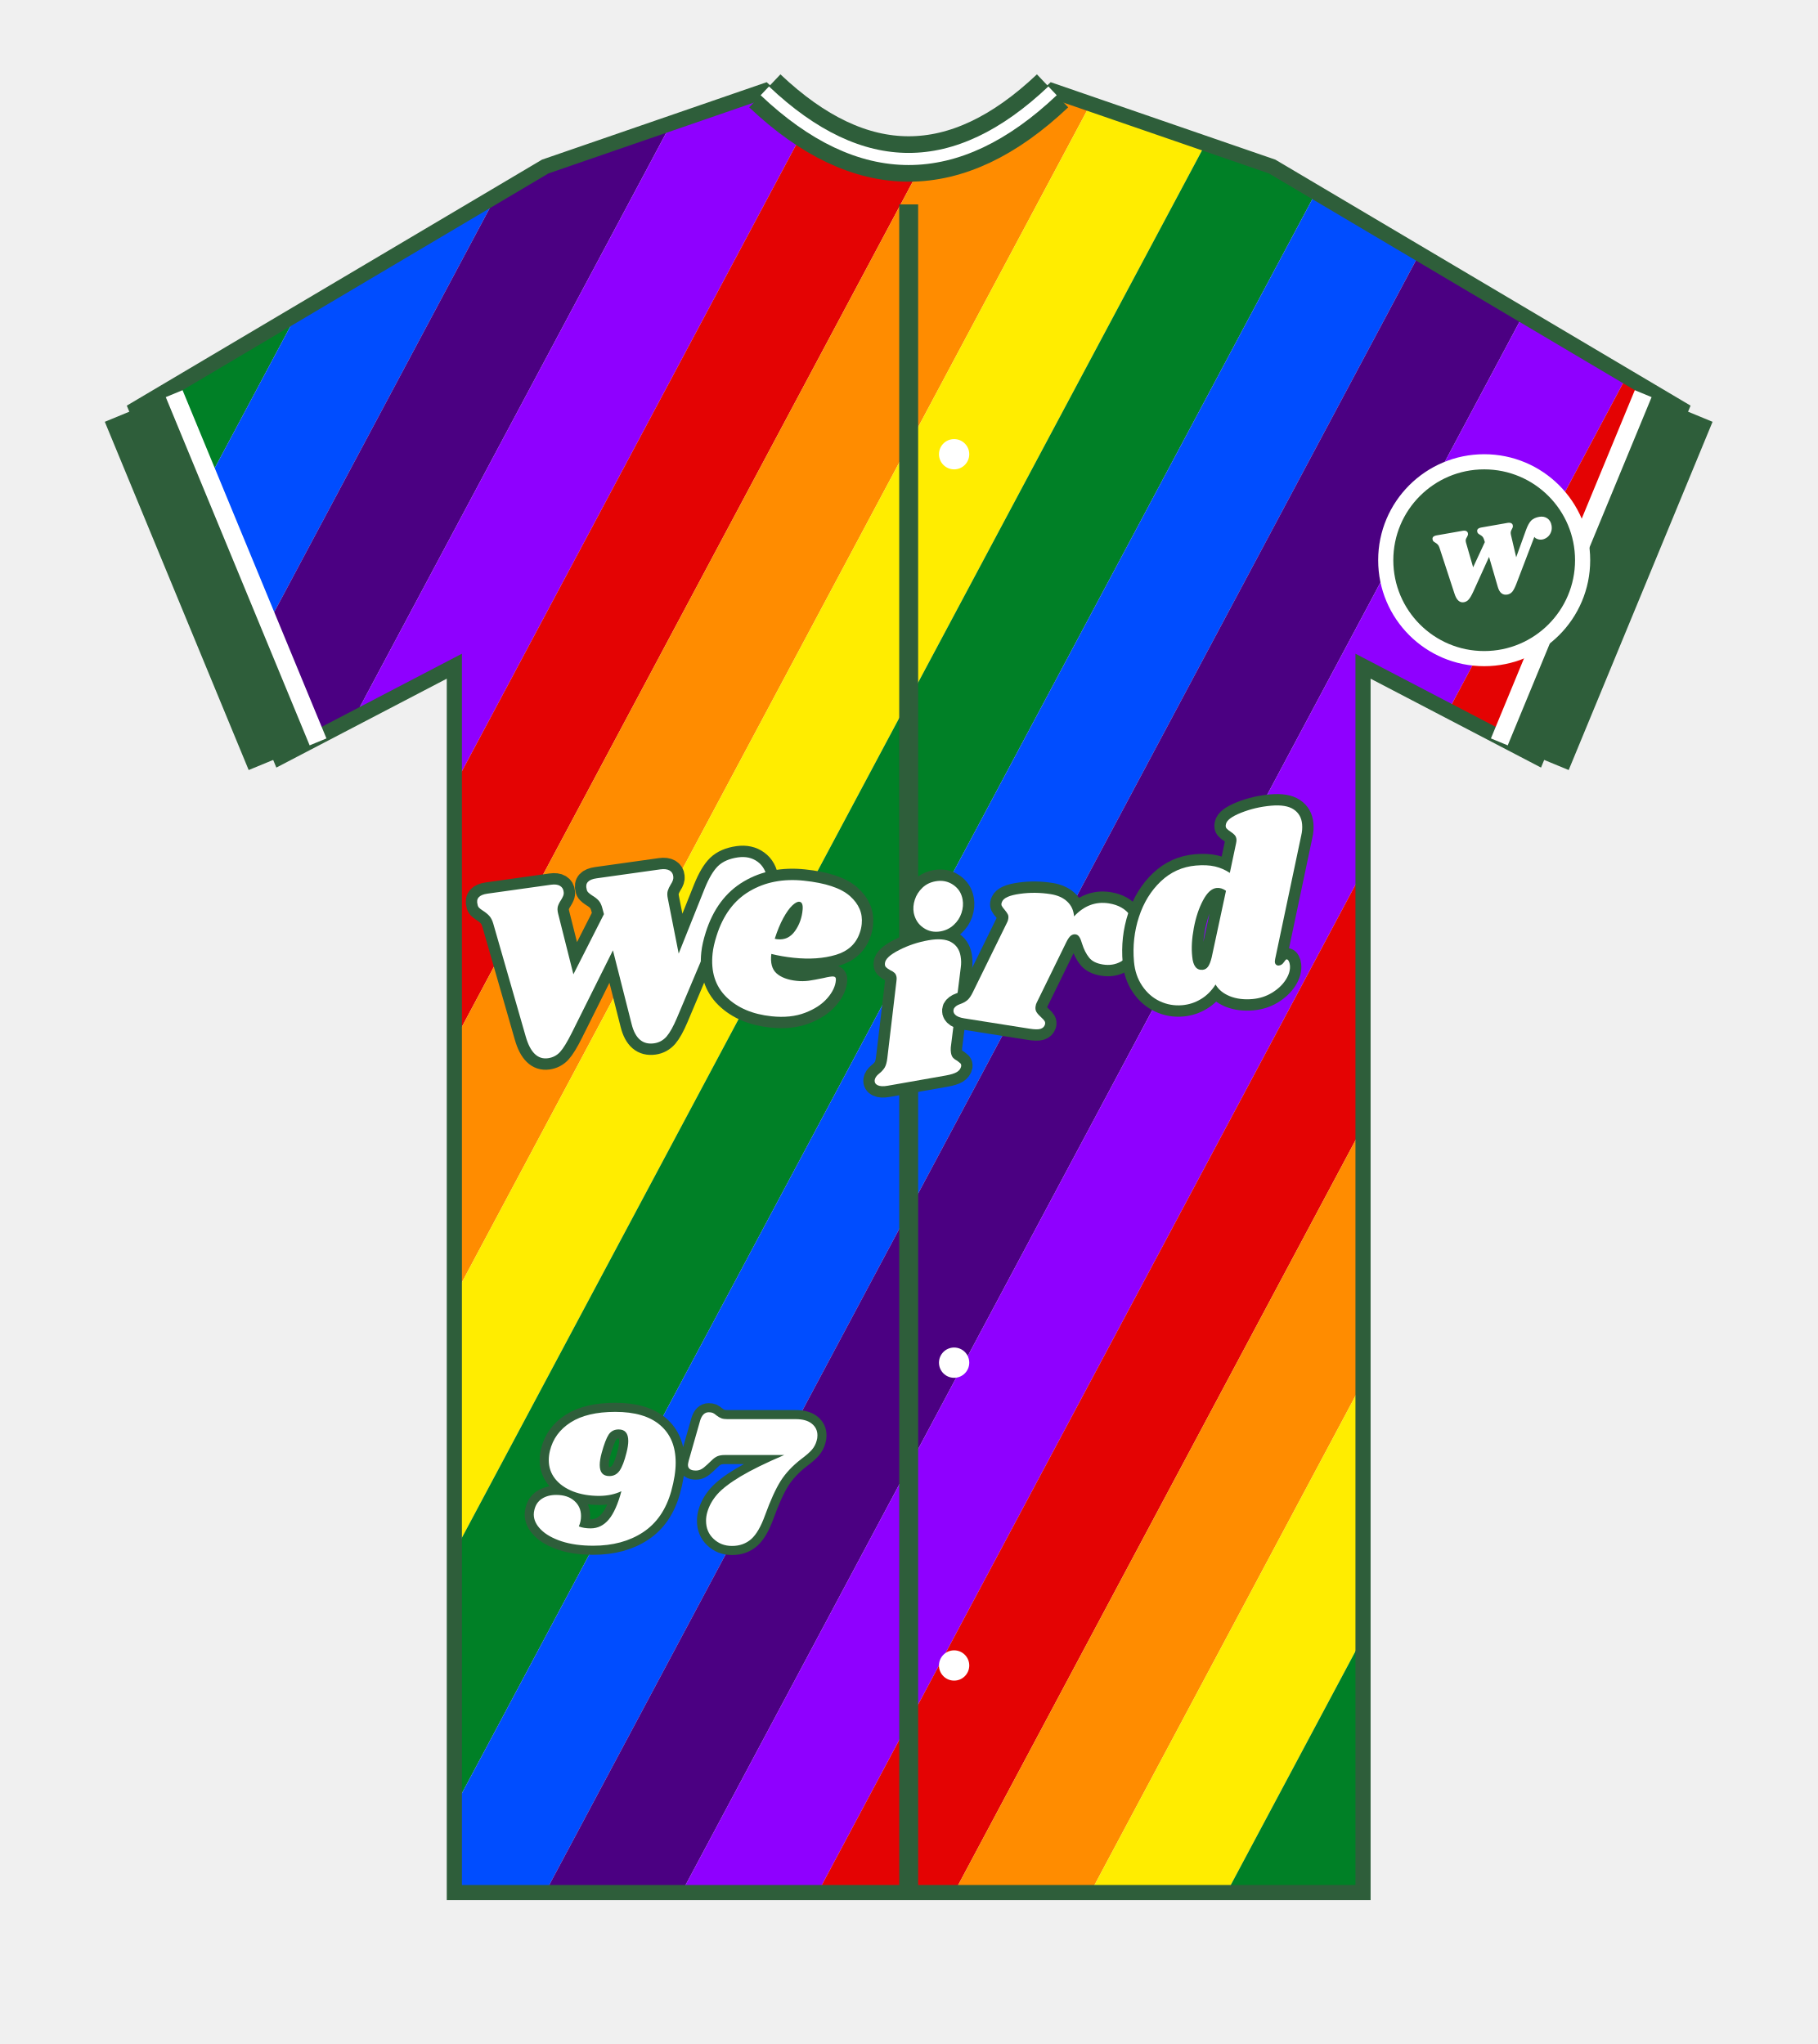
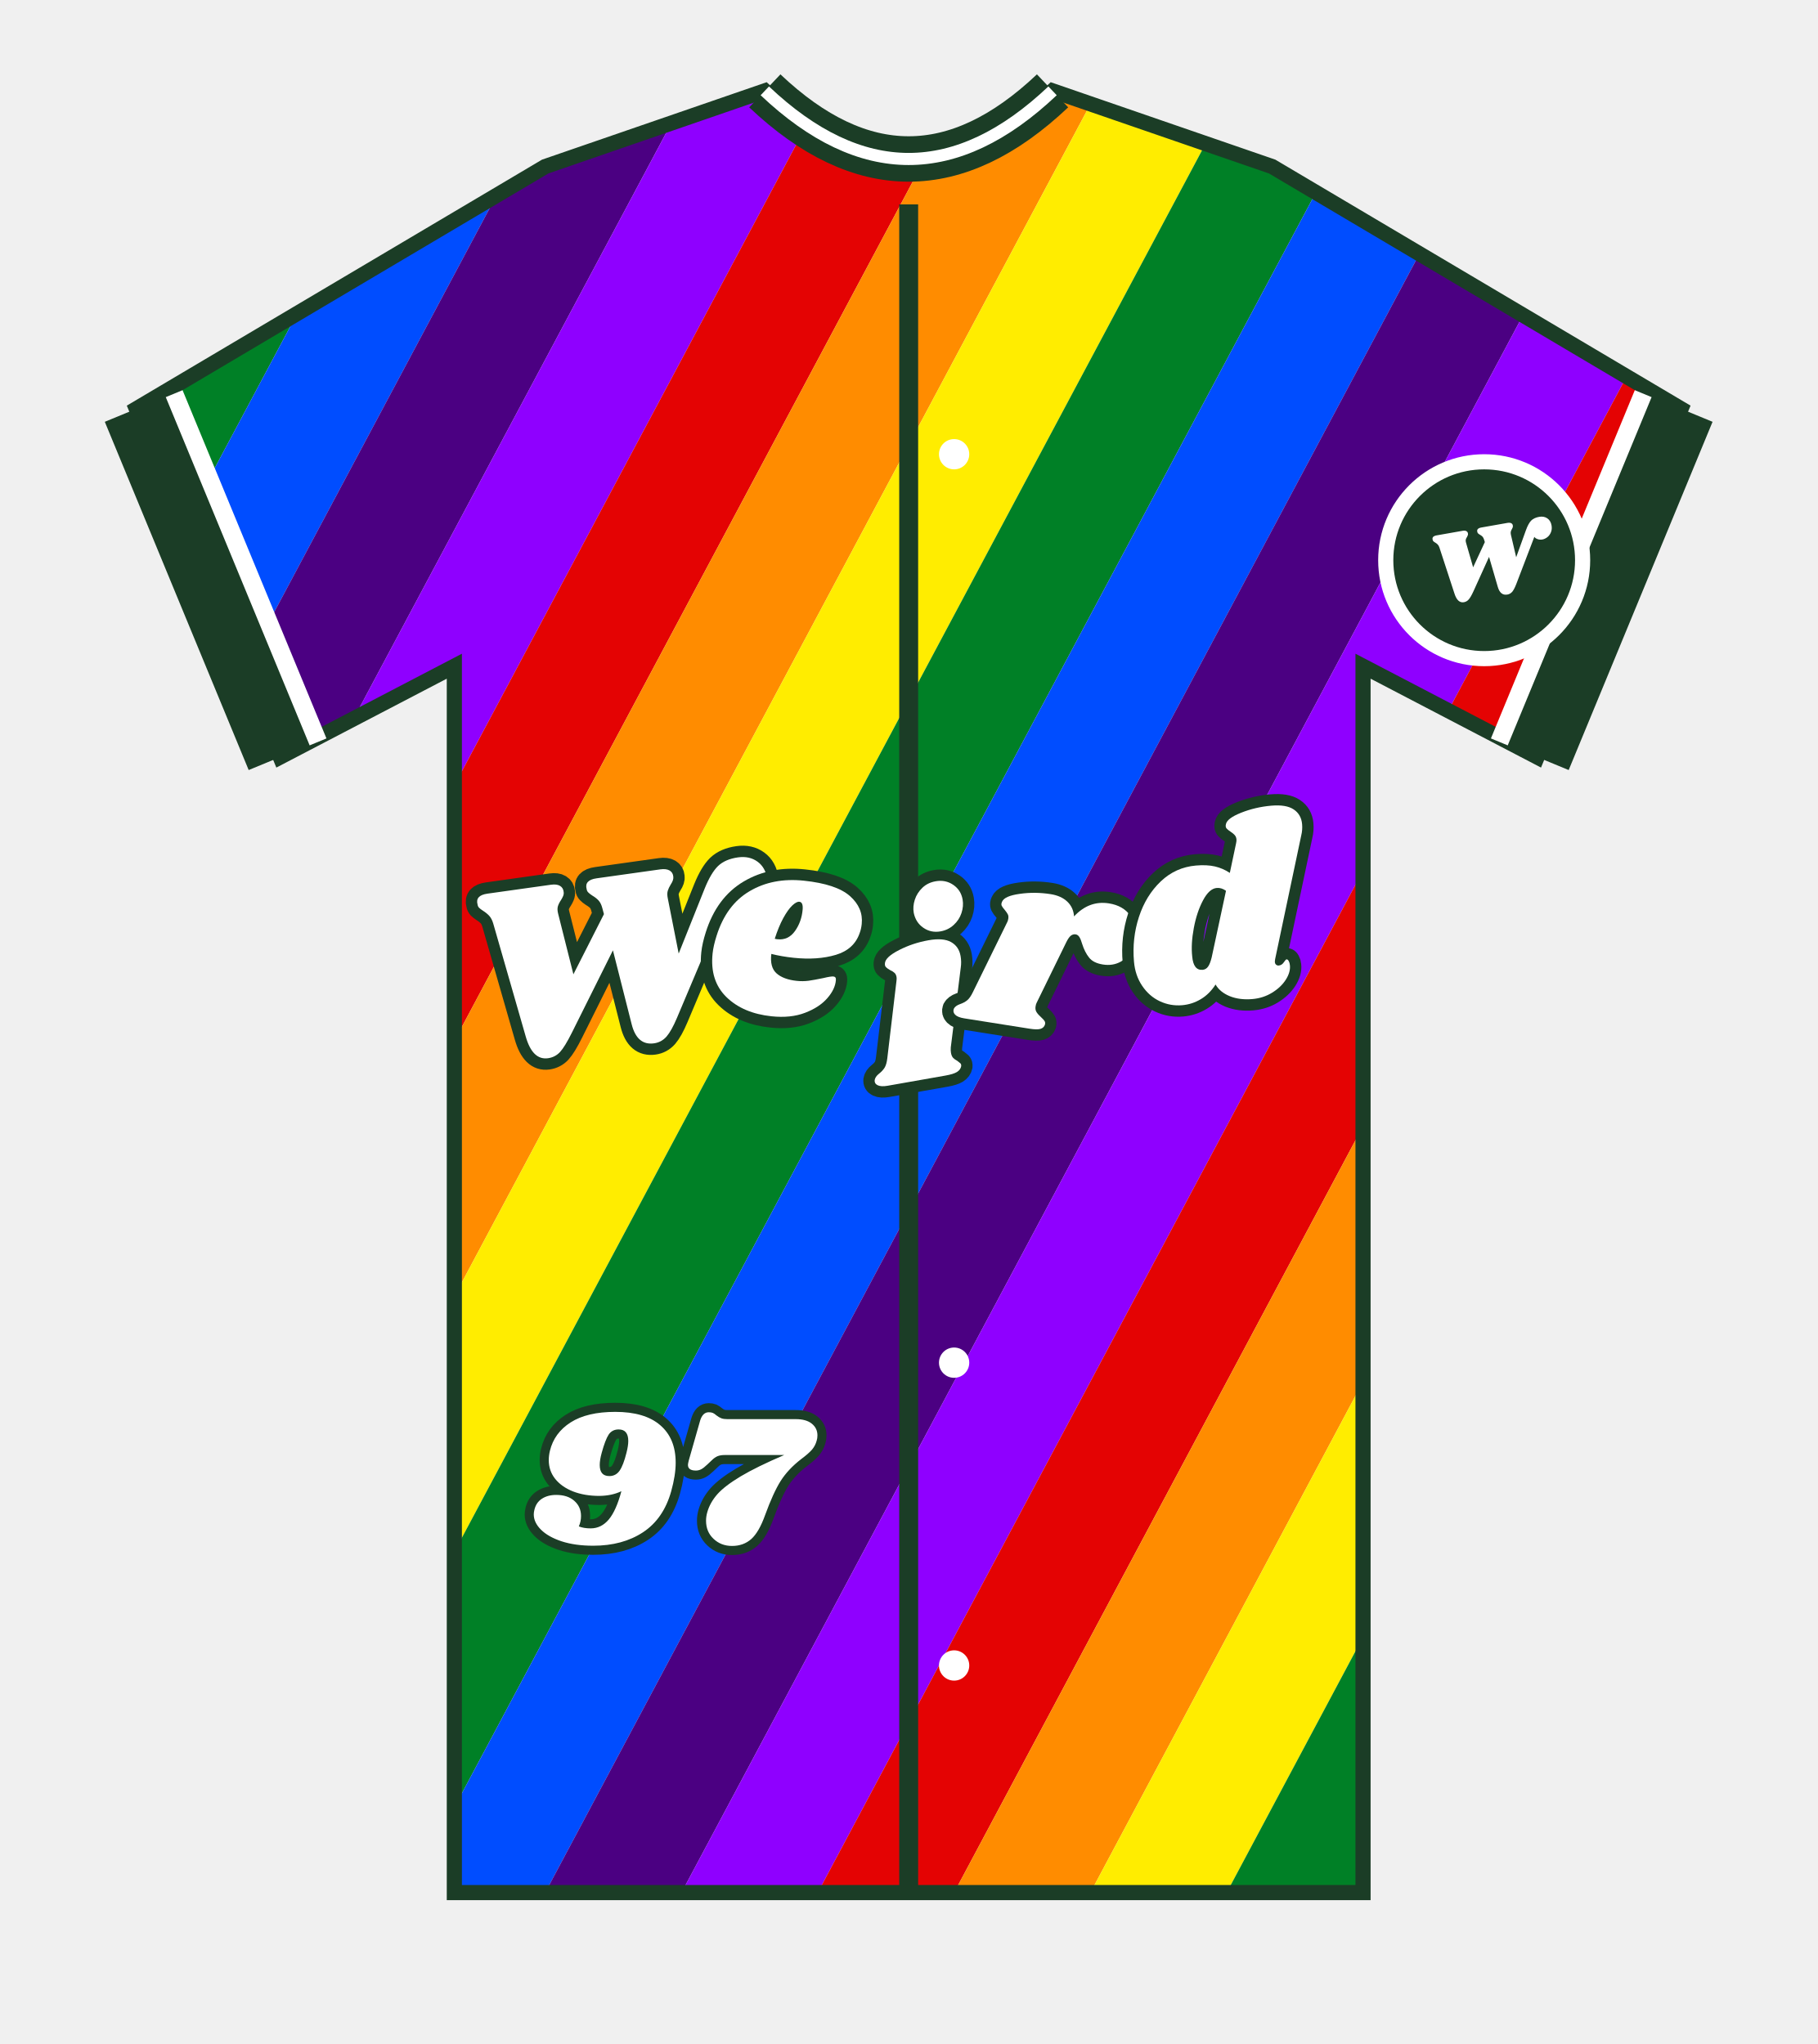
<svg xmlns="http://www.w3.org/2000/svg" viewBox="0 0 240 270" width="240" height="270" role="img" aria-label="Portland jersey alternate">
  <defs>
    <path id="jersey" d="M72 22 L101 12 Q120 30 139 12 L168 22 L222 54 L203 100 L180 88 L180 250 L60 250 L60 88 L37 100 L18 54 Z" />
  </defs>
  <defs>
    <clipPath id="altBody">
      <use href="#jersey" />
    </clipPath>
  </defs>
  <g clip-path="url(#altBody)">
    <path d="M0 -20 l18 0 l-160 300 l-18 0 Z" fill="#E40303" />
    <path d="M18 -20 l18 0 l-160 300 l-18 0 Z" fill="#FF8C00" />
    <path d="M36 -20 l18 0 l-160 300 l-18 0 Z" fill="#FFED00" />
    <path d="M54 -20 l18 0 l-160 300 l-18 0 Z" fill="#008026" />
    <path d="M72 -20 l18 0 l-160 300 l-18 0 Z" fill="#004DFF" />
    <path d="M90 -20 l18 0 l-160 300 l-18 0 Z" fill="#4B0082" />
    <path d="M108 -20 l18 0 l-160 300 l-18 0 Z" fill="#8F00FF" />
    <path d="M126 -20 l18 0 l-160 300 l-18 0 Z" fill="#E40303" />
    <path d="M144 -20 l18 0 l-160 300 l-18 0 Z" fill="#FF8C00" />
    <path d="M162 -20 l18 0 l-160 300 l-18 0 Z" fill="#FFED00" />
    <path d="M180 -20 l18 0 l-160 300 l-18 0 Z" fill="#008026" />
    <path d="M198 -20 l18 0 l-160 300 l-18 0 Z" fill="#004DFF" />
    <path d="M216 -20 l18 0 l-160 300 l-18 0 Z" fill="#4B0082" />
    <path d="M234 -20 l18 0 l-160 300 l-18 0 Z" fill="#8F00FF" />
    <path d="M252 -20 l18 0 l-160 300 l-18 0 Z" fill="#E40303" />
    <path d="M270 -20 l18 0 l-160 300 l-18 0 Z" fill="#FF8C00" />
    <path d="M288 -20 l18 0 l-160 300 l-18 0 Z" fill="#FFED00" />
    <path d="M306 -20 l18 0 l-160 300 l-18 0 Z" fill="#008026" />
    <path d="M324 -20 l18 0 l-160 300 l-18 0 Z" fill="#004DFF" />
    <path d="M342 -20 l18 0 l-160 300 l-18 0 Z" fill="#4B0082" />
    <path d="M360 -20 l18 0 l-160 300 l-18 0 Z" fill="#8F00FF" />
    <path d="M378 -20 l18 0 l-160 300 l-18 0 Z" fill="#E40303" />
    <path d="M396 -20 l18 0 l-160 300 l-18 0 Z" fill="#FF8C00" />
    <path d="M414 -20 l18 0 l-160 300 l-18 0 Z" fill="#FFED00" />
  </g>
-   <use href="#jersey" fill="none" stroke="#2E5E3A" stroke-width="2" />
-   <path d="M101 12 Q120 30 139 12" fill="none" stroke="#2E5E3A" stroke-width="6" />
+   <use href="#jersey" fill="none" stroke="#1B3D26" stroke-width="2" />
+   <path d="M101 12 Q120 30 139 12" fill="none" stroke="#1B3D26" stroke-width="6" />
  <path d="M101 12 Q120 30 139 12" fill="none" stroke="#FFFFFF" stroke-width="1.6" />
-   <path d="M120 27 V250" stroke="#2E5E3A" stroke-width="2.5" />
+   <path d="M120 27 V250" stroke="#1B3D26" stroke-width="2.5" />
  <g fill="#FFFFFF">
    <circle cx="126" cy="60" r="2" />
    <circle cx="126" cy="180" r="2" />
    <circle cx="126" cy="220" r="2" />
  </g>
-   <path d="M37 100 L18 54" stroke="#2E5E3A" stroke-width="9" />
-   <path d="M203 100 L222 54" stroke="#2E5E3A" stroke-width="9" />
+   <path d="M37 100 L18 54" stroke="#1B3D26" stroke-width="9" />
+   <path d="M203 100 L222 54" stroke="#1B3D26" stroke-width="9" />
  <path d="M42 98 L23 52" stroke="#FFFFFF" stroke-width="2.4" />
  <path d="M198 98 L217 52" stroke="#FFFFFF" stroke-width="2.4" />
-   <path d="M98.96 124.56Q98.18 124.56 97.49 124.17Q96.79 123.78 96.58 123.27L88.32 137.08Q87.37 138.67 86.61 139.34Q85.84 140 84.85 140Q82.58 140 82.27 137.08L81.18 127.08L74.31 137.08Q73.12 138.81 72.39 139.41Q71.66 140 70.71 140Q68.64 140 68.19 136.74L66.02 121.37Q65.92 120.69 65.63 120.28Q65.34 119.87 64.9 119.5Q64.59 119.23 64.45 119.04Q64.32 118.85 64.32 118.61Q64.15 117.36 65.81 117.36H74.28Q75.06 117.36 75.45 117.68Q75.84 118 75.81 118.55Q75.81 118.82 75.66 119.07Q75.5 119.33 75.33 119.53Q74.96 119.94 74.79 120.31Q74.62 120.69 74.69 121.3L75.57 129.49L80.67 122.18L80.57 121.37Q80.5 120.72 80.23 120.31Q79.96 119.91 79.48 119.53Q79.14 119.23 79.01 119.04Q78.87 118.85 78.87 118.61Q78.7 117.36 80.37 117.36H88.87Q89.65 117.36 90.06 117.68Q90.46 118 90.43 118.55Q90.43 118.99 89.95 119.53Q89.61 119.94 89.44 120.31Q89.27 120.69 89.31 121.3L89.72 128.71L94.31 120.69Q95.43 118.75 96.48 117.98Q97.54 117.22 99.24 117.22Q100.77 117.22 101.72 118.14Q102.67 119.06 102.67 120.62Q102.67 121.84 102.09 122.75Q101.51 123.65 100.65 124.1Q99.78 124.56 98.96 124.56Z" fill="#FFFFFF" stroke="#2E5E3A" stroke-width="3" stroke-linejoin="round" paint-order="stroke" transform="rotate(-8 70.0 128.0)" />
-   <path d="M113.72 121.04Q113.72 121.69 113.58 122.23Q113.07 124.47 110.75 125.44Q108.42 126.41 105.25 126.41Q103.66 126.41 102.26 126.21Q102.23 127.98 103.21 128.69Q104.2 129.4 105.97 129.4Q106.78 129.4 107.53 129.22Q108.28 129.03 109.44 128.66Q110.39 128.32 110.73 128.32Q111.1 128.32 111.1 128.76Q111.14 129.95 110.22 131.26Q109.3 132.57 107.5 133.48Q105.7 134.4 103.15 134.4Q99.37 134.4 96.96 132.5Q94.54 130.59 94.54 126.96Q94.54 125.94 94.82 124.58Q95.67 120.39 98.54 118.27Q101.41 116.14 105.53 116.14Q109.84 116.14 111.78 117.52Q113.72 118.9 113.72 121.04ZM102.87 124.2Q104.3 124.2 105.05 122.88Q105.8 121.55 105.76 119.92Q105.73 118.97 105.22 118.97Q104.85 118.97 104.34 119.56Q103.83 120.16 103.33 121.35Q102.84 122.54 102.5 124.17Q102.64 124.2 102.87 124.2Z" fill="#FFFFFF" stroke="#2E5E3A" stroke-width="3" stroke-linejoin="round" paint-order="stroke" transform="rotate(6 104.0 122.3)" />
-   <path d="M127.45 126.7Q127.45 127.48 127.21 128.2L124.08 138.36Q123.98 138.77 123.98 139.08Q123.98 139.52 124.15 139.78Q124.32 140.03 124.63 140.27Q124.86 140.51 124.97 140.66Q125.07 140.81 125 141.05Q124.83 141.49 124.32 141.7Q123.81 141.9 122.76 141.9H115Q114.12 141.9 113.71 141.61Q113.3 141.32 113.44 140.85Q113.58 140.44 114.15 140.13Q114.66 139.86 115 139.49Q115.34 139.11 115.58 138.3L118.54 128.47Q118.64 128.16 118.64 127.96Q118.64 127.59 118.47 127.37Q118.3 127.14 117.96 126.91Q117.62 126.63 117.49 126.43Q117.35 126.23 117.45 125.89Q117.66 125.1 119.59 124.51Q121.53 123.91 123.64 123.91Q125.61 123.91 126.53 124.66Q127.45 125.41 127.45 126.7ZM129.01 119.39Q129.01 120.28 128.55 121.13Q128.09 121.98 127.26 122.5Q126.43 123.03 125.41 123.03Q124.12 123.03 123.25 122.16Q122.38 121.3 122.35 120Q122.35 119.15 122.79 118.32Q123.23 117.49 124.05 116.94Q124.86 116.4 125.92 116.4Q127.24 116.4 128.13 117.27Q129.01 118.13 129.01 119.39Z" fill="#FFFFFF" stroke="#2E5E3A" stroke-width="3" stroke-linejoin="round" paint-order="stroke" transform="rotate(-10 124.8 129.9)" />
-   <path d="M149.78 122.23Q149.78 122.87 149.64 123.42Q149.3 124.81 148.35 125.56Q147.4 126.31 146.07 126.31Q144.78 126.31 144.12 125.69Q143.45 125.08 142.94 124.06Q142.67 123.48 142.43 123.21Q142.19 122.94 141.89 122.94Q141.55 122.94 141.29 123.21Q141.04 123.48 140.83 124.16L138.22 132.66Q138.15 132.83 138.15 133.17Q138.15 133.62 138.4 133.9Q138.66 134.19 139.1 134.47Q139.51 134.74 139.64 134.91Q139.78 135.08 139.75 135.35Q139.68 135.79 139.25 136Q138.83 136.2 137.81 136.2H129.1Q128.22 136.2 127.83 135.91Q127.44 135.62 127.54 135.15Q127.68 134.74 128.25 134.43Q128.76 134.16 129.1 133.79Q129.44 133.41 129.68 132.6L132.71 122.77Q132.78 122.6 132.78 122.29Q132.78 121.92 132.62 121.72Q132.47 121.51 132.13 121.21Q131.79 120.93 131.65 120.73Q131.52 120.53 131.62 120.19Q131.82 119.4 133.76 118.81Q135.7 118.21 137.81 118.21Q139.2 118.21 140.12 118.84Q141.04 119.47 141.31 120.63Q142.94 118.21 145.59 118.21Q147.5 118.21 148.64 119.37Q149.78 120.53 149.78 122.23Z" fill="#FFFFFF" stroke="#2E5E3A" stroke-width="3" stroke-linejoin="round" paint-order="stroke" transform="rotate(9 138.9 124.2)" />
-   <path d="M167.74 127.88Q167.74 128.12 167.87 128.25Q168.01 128.39 168.21 128.39Q168.62 128.39 168.91 128.03Q169.2 127.67 169.3 127.67Q169.47 127.67 169.57 127.91Q169.68 128.15 169.68 128.46Q169.71 129.37 168.98 130.33Q168.25 131.28 167.02 131.89Q165.8 132.5 164.37 132.5Q162.67 132.5 161.41 131.86Q160.16 131.21 159.68 130.16Q158.76 131.35 157.57 131.92Q156.38 132.5 155.06 132.5Q153.49 132.5 152.15 131.72Q150.81 130.94 150.01 129.49Q149.21 128.05 149.21 126.21Q149.21 123.12 150.38 120.38Q151.55 117.64 153.66 115.96Q155.77 114.28 158.46 114.28Q159.92 114.28 160.96 114.62Q161.99 114.96 162.84 115.64L164 111.83Q164.1 111.52 164.1 111.32Q164.1 110.95 163.91 110.71Q163.73 110.47 163.42 110.23Q163.08 109.96 162.93 109.76Q162.77 109.55 162.88 109.21Q163.08 108.43 165.02 107.85Q166.96 107.27 169.06 107.27Q171.04 107.27 171.97 108.02Q172.91 108.77 172.91 110.06Q172.91 110.81 172.67 111.52L167.81 127.5Q167.74 127.78 167.74 127.88ZM160.94 117.47Q159.95 117.47 159 118.94Q158.05 120.4 157.47 122.47Q156.89 124.55 156.93 126.21Q156.93 128.08 158.15 128.08Q158.59 128.08 158.9 127.72Q159.2 127.37 159.48 126.55L162.13 117.95Q161.58 117.47 160.94 117.47Z" fill="#FFFFFF" stroke="#2E5E3A" stroke-width="3" stroke-linejoin="round" paint-order="stroke" transform="rotate(-5 158.8 120.4)" />
-   <path d="M89.23 193.21Q89.23 194.87 88.64 196.98Q87.62 200.62 84.92 202.4Q82.22 204.18 78.34 204.18Q75.95 204.18 74.17 203.6Q72.39 203.01 71.44 202.06Q70.49 201.11 70.49 200.05Q70.49 199.76 70.57 199.45Q70.8 198.46 71.57 197.97Q72.34 197.47 73.45 197.47Q74.96 197.47 75.84 198.25Q76.73 199.03 76.73 200.26Q76.73 200.98 76.44 201.63Q77.09 201.89 78 201.89Q79.41 201.89 80.4 200.71Q81.38 199.53 82.06 196.98Q80.81 197.58 79.15 197.6Q77.2 197.6 75.68 197.01Q74.16 196.41 73.31 195.34Q72.47 194.28 72.47 192.87Q72.47 192.27 72.62 191.65Q73.19 189.28 75.36 187.89Q77.54 186.5 81.25 186.5Q85.15 186.5 87.19 188.26Q89.23 190.01 89.23 193.21ZM82.73 191.91Q82.97 190.97 82.97 190.35Q82.97 188.82 81.7 188.82Q80.84 188.82 80.38 189.5Q79.93 190.19 79.46 191.91Q79.2 192.85 79.2 193.52Q79.2 194.98 80.47 194.98Q81.33 194.98 81.83 194.26Q82.32 193.55 82.73 191.91Z M107.95 189.6Q107.95 189.99 107.85 190.3Q107.67 190.97 107.23 191.49Q106.78 192.01 105.8 192.74Q104.08 194.07 103.09 195.63Q102.11 197.19 101.04 200.13Q100.23 202.39 99.21 203.3Q98.18 204.21 96.67 204.21Q95.22 204.21 94.23 203.27Q93.24 202.34 93.24 200.88Q93.24 200.33 93.4 199.76Q93.76 198.49 94.73 197.38Q95.71 196.28 97.81 195.02Q99.92 193.76 103.56 192.2H95.68Q95.16 192.2 94.77 192.35Q94.38 192.51 93.99 192.9L93.42 193.44Q92.93 193.91 92.6 194.08Q92.28 194.25 91.89 194.25Q90.85 194.25 90.85 193.5Q90.85 193.37 90.95 192.95L92.46 187.65Q92.8 186.55 93.6 186.55Q93.92 186.55 94.14 186.64Q94.36 186.74 94.62 186.97Q94.95 187.23 95.27 187.35Q95.58 187.46 96.05 187.46H105.09Q106.47 187.46 107.21 188.06Q107.95 188.66 107.95 189.6Z" fill="#FFFFFF" stroke="#2E5E3A" stroke-width="2.4" stroke-linejoin="round" paint-order="stroke" />
+   <path d="M98.96 124.56Q98.18 124.56 97.49 124.17Q96.79 123.78 96.58 123.27L88.32 137.08Q87.37 138.67 86.61 139.34Q85.84 140 84.85 140Q82.58 140 82.27 137.08L81.18 127.08L74.31 137.08Q73.12 138.81 72.39 139.41Q71.66 140 70.71 140Q68.64 140 68.19 136.74L66.02 121.37Q65.92 120.69 65.63 120.28Q65.34 119.87 64.9 119.5Q64.59 119.23 64.45 119.04Q64.32 118.85 64.32 118.61Q64.15 117.36 65.81 117.36H74.28Q75.06 117.36 75.45 117.68Q75.84 118 75.81 118.55Q75.81 118.82 75.66 119.07Q75.5 119.33 75.33 119.53Q74.96 119.94 74.79 120.31Q74.62 120.69 74.69 121.3L75.57 129.49L80.67 122.18L80.57 121.37Q80.5 120.72 80.23 120.31Q79.96 119.91 79.48 119.53Q79.14 119.23 79.01 119.04Q78.87 118.85 78.87 118.61Q78.7 117.36 80.37 117.36H88.87Q89.65 117.36 90.06 117.68Q90.46 118 90.43 118.55Q90.43 118.99 89.95 119.53Q89.61 119.94 89.44 120.31Q89.27 120.69 89.31 121.3L89.72 128.71L94.31 120.69Q95.43 118.75 96.48 117.98Q97.54 117.22 99.24 117.22Q100.77 117.22 101.72 118.14Q102.67 119.06 102.67 120.62Q102.67 121.84 102.09 122.75Q101.51 123.65 100.65 124.1Q99.78 124.56 98.96 124.56Z" fill="#FFFFFF" stroke="#1B3D26" stroke-width="3" stroke-linejoin="round" paint-order="stroke" transform="rotate(-8 70.0 128.0)" />
+   <path d="M113.72 121.04Q113.72 121.69 113.58 122.23Q113.07 124.47 110.75 125.44Q108.42 126.41 105.25 126.41Q103.66 126.41 102.26 126.21Q102.23 127.98 103.21 128.69Q104.2 129.4 105.97 129.4Q106.78 129.4 107.53 129.22Q108.28 129.03 109.44 128.66Q110.39 128.32 110.73 128.32Q111.1 128.32 111.1 128.76Q111.14 129.95 110.22 131.26Q109.3 132.57 107.5 133.48Q105.7 134.4 103.15 134.4Q99.37 134.4 96.96 132.5Q94.54 130.59 94.54 126.96Q94.54 125.94 94.82 124.58Q95.67 120.39 98.54 118.27Q101.41 116.14 105.53 116.14Q109.84 116.14 111.78 117.52Q113.72 118.9 113.72 121.04ZM102.87 124.2Q104.3 124.2 105.05 122.88Q105.8 121.55 105.76 119.92Q105.73 118.97 105.22 118.97Q104.85 118.97 104.34 119.56Q103.83 120.16 103.33 121.35Q102.84 122.54 102.5 124.17Q102.64 124.2 102.87 124.2Z" fill="#FFFFFF" stroke="#1B3D26" stroke-width="3" stroke-linejoin="round" paint-order="stroke" transform="rotate(6 104.0 122.3)" />
+   <path d="M127.45 126.7Q127.45 127.48 127.21 128.2L124.08 138.36Q123.98 138.77 123.98 139.08Q123.98 139.52 124.15 139.78Q124.32 140.03 124.63 140.27Q124.86 140.51 124.97 140.66Q125.07 140.81 125 141.05Q124.83 141.49 124.32 141.7Q123.81 141.9 122.76 141.9H115Q114.12 141.9 113.71 141.61Q113.3 141.32 113.44 140.85Q113.58 140.44 114.15 140.13Q114.66 139.86 115 139.49Q115.34 139.11 115.58 138.3L118.54 128.47Q118.64 128.16 118.64 127.96Q118.64 127.59 118.47 127.37Q118.3 127.14 117.96 126.91Q117.62 126.63 117.49 126.43Q117.35 126.23 117.45 125.89Q117.66 125.1 119.59 124.51Q121.53 123.91 123.64 123.91Q125.61 123.91 126.53 124.66Q127.45 125.41 127.45 126.7ZM129.01 119.39Q129.01 120.28 128.55 121.13Q128.09 121.98 127.26 122.5Q126.43 123.03 125.41 123.03Q124.12 123.03 123.25 122.16Q122.38 121.3 122.35 120Q122.35 119.15 122.79 118.32Q123.23 117.49 124.05 116.94Q124.86 116.4 125.92 116.4Q127.24 116.4 128.13 117.27Q129.01 118.13 129.01 119.39Z" fill="#FFFFFF" stroke="#1B3D26" stroke-width="3" stroke-linejoin="round" paint-order="stroke" transform="rotate(-10 124.8 129.9)" />
+   <path d="M149.78 122.23Q149.78 122.87 149.64 123.42Q149.3 124.81 148.35 125.56Q147.4 126.31 146.07 126.31Q144.78 126.31 144.12 125.69Q143.45 125.08 142.94 124.06Q142.67 123.48 142.43 123.21Q142.19 122.94 141.89 122.94Q141.55 122.94 141.29 123.21Q141.04 123.48 140.83 124.16L138.22 132.66Q138.15 132.83 138.15 133.17Q138.15 133.62 138.4 133.9Q138.66 134.19 139.1 134.47Q139.51 134.74 139.64 134.91Q139.78 135.08 139.75 135.35Q139.68 135.79 139.25 136Q138.83 136.2 137.81 136.2H129.1Q128.22 136.2 127.83 135.91Q127.44 135.62 127.54 135.15Q127.68 134.74 128.25 134.43Q128.76 134.16 129.1 133.79Q129.44 133.41 129.68 132.6L132.71 122.77Q132.78 122.6 132.78 122.29Q132.78 121.92 132.62 121.72Q132.47 121.51 132.13 121.21Q131.79 120.93 131.65 120.73Q131.52 120.53 131.62 120.19Q131.82 119.4 133.76 118.81Q135.7 118.21 137.81 118.21Q139.2 118.21 140.12 118.84Q141.04 119.47 141.31 120.63Q142.94 118.21 145.59 118.21Q147.5 118.21 148.64 119.37Q149.78 120.53 149.78 122.23Z" fill="#FFFFFF" stroke="#1B3D26" stroke-width="3" stroke-linejoin="round" paint-order="stroke" transform="rotate(9 138.9 124.2)" />
+   <path d="M167.74 127.88Q167.74 128.12 167.87 128.25Q168.01 128.39 168.21 128.39Q168.62 128.39 168.91 128.03Q169.2 127.67 169.3 127.67Q169.47 127.67 169.57 127.91Q169.68 128.15 169.68 128.46Q169.71 129.37 168.98 130.33Q168.25 131.28 167.02 131.89Q165.8 132.5 164.37 132.5Q162.67 132.5 161.41 131.86Q160.16 131.21 159.68 130.16Q158.76 131.35 157.57 131.92Q156.38 132.5 155.06 132.5Q153.49 132.5 152.15 131.72Q150.81 130.94 150.01 129.49Q149.21 128.05 149.21 126.21Q149.21 123.12 150.38 120.38Q151.55 117.64 153.66 115.96Q155.77 114.28 158.46 114.28Q159.92 114.28 160.96 114.62Q161.99 114.96 162.84 115.64L164 111.83Q164.1 111.52 164.1 111.32Q164.1 110.95 163.91 110.71Q163.73 110.47 163.42 110.23Q163.08 109.96 162.93 109.76Q162.77 109.55 162.88 109.21Q163.08 108.43 165.02 107.85Q166.96 107.27 169.06 107.27Q171.04 107.27 171.97 108.02Q172.91 108.77 172.91 110.06Q172.91 110.81 172.67 111.52L167.81 127.5Q167.74 127.78 167.74 127.88ZM160.94 117.47Q159.95 117.47 159 118.94Q158.05 120.4 157.47 122.47Q156.89 124.55 156.93 126.21Q156.93 128.08 158.15 128.08Q158.59 128.08 158.9 127.72Q159.2 127.37 159.48 126.55L162.13 117.95Q161.58 117.47 160.94 117.47Z" fill="#FFFFFF" stroke="#1B3D26" stroke-width="3" stroke-linejoin="round" paint-order="stroke" transform="rotate(-5 158.8 120.4)" />
+   <path d="M89.23 193.21Q89.23 194.87 88.64 196.98Q87.62 200.62 84.92 202.4Q82.22 204.18 78.34 204.18Q75.95 204.18 74.17 203.6Q72.39 203.01 71.44 202.06Q70.49 201.11 70.49 200.05Q70.49 199.76 70.57 199.45Q70.8 198.46 71.57 197.97Q72.34 197.47 73.45 197.47Q74.96 197.47 75.84 198.25Q76.73 199.03 76.73 200.26Q76.73 200.98 76.44 201.63Q77.09 201.89 78 201.89Q79.41 201.89 80.4 200.71Q81.38 199.53 82.06 196.98Q80.81 197.58 79.15 197.6Q77.2 197.6 75.68 197.01Q74.16 196.41 73.31 195.34Q72.47 194.28 72.47 192.87Q72.47 192.27 72.62 191.65Q73.19 189.28 75.36 187.89Q77.54 186.5 81.25 186.5Q85.15 186.5 87.19 188.26Q89.23 190.01 89.23 193.21ZM82.73 191.91Q82.97 190.97 82.97 190.35Q82.97 188.82 81.7 188.82Q80.84 188.82 80.38 189.5Q79.93 190.19 79.46 191.91Q79.2 192.85 79.2 193.52Q79.2 194.98 80.47 194.98Q81.33 194.98 81.83 194.26Q82.32 193.55 82.73 191.91Z M107.95 189.6Q107.95 189.99 107.85 190.3Q107.67 190.97 107.23 191.49Q106.78 192.01 105.8 192.74Q104.08 194.07 103.09 195.63Q102.11 197.19 101.04 200.13Q100.23 202.39 99.21 203.3Q98.18 204.21 96.67 204.21Q95.22 204.21 94.23 203.27Q93.24 202.34 93.24 200.88Q93.24 200.33 93.4 199.76Q93.76 198.49 94.73 197.38Q95.71 196.28 97.81 195.02Q99.92 193.76 103.56 192.2H95.68Q95.16 192.2 94.77 192.35Q94.38 192.51 93.99 192.9L93.42 193.44Q92.93 193.91 92.6 194.08Q92.28 194.25 91.89 194.25Q90.85 194.25 90.85 193.5Q90.85 193.37 90.95 192.95L92.46 187.65Q92.8 186.55 93.6 186.55Q93.92 186.55 94.14 186.64Q94.36 186.74 94.62 186.97Q94.95 187.23 95.27 187.35Q95.58 187.46 96.05 187.46H105.09Q106.47 187.46 107.21 188.06Q107.95 188.66 107.95 189.6Z" fill="#FFFFFF" stroke="#1B3D26" stroke-width="2.4" stroke-linejoin="round" paint-order="stroke" />
  <g transform="translate(196 74)">
-     <circle r="13" fill="#2E5E3A" stroke="#FFFFFF" stroke-width="2" />
+     <circle r="13" fill="#1B3D26" stroke="#FFFFFF" stroke-width="2" />
    <path d="M8.04 -1.36Q7.71 -1.36 7.43 -1.52Q7.14 -1.68 7.06 -1.89L3.65 3.8Q3.26 4.45 2.95 4.73Q2.63 5 2.23 5Q1.29 5 1.16 3.8L0.71 -0.32L-2.11 3.8Q-2.6 4.51 -2.91 4.75Q-3.21 5 -3.6 5Q-4.45 5 -4.63 3.66L-5.53 -2.67Q-5.57 -2.95 -5.69 -3.12Q-5.81 -3.29 -5.99 -3.44Q-6.12 -3.55 -6.17 -3.63Q-6.23 -3.71 -6.23 -3.81Q-6.3 -4.32 -5.61 -4.32H-2.13Q-1.81 -4.32 -1.65 -4.19Q-1.48 -4.06 -1.5 -3.83Q-1.5 -3.72 -1.56 -3.62Q-1.62 -3.51 -1.69 -3.43Q-1.85 -3.26 -1.92 -3.11Q-1.99 -2.95 -1.96 -2.7L-1.6 0.67L0.5 -2.34L0.46 -2.67Q0.43 -2.94 0.32 -3.11Q0.21 -3.27 0.01 -3.43Q-0.13 -3.55 -0.18 -3.63Q-0.24 -3.71 -0.24 -3.81Q-0.31 -4.32 0.38 -4.32H3.88Q4.2 -4.32 4.37 -4.19Q4.54 -4.06 4.52 -3.83Q4.52 -3.65 4.33 -3.43Q4.19 -3.26 4.12 -3.11Q4.05 -2.95 4.06 -2.7L4.23 0.35L6.12 -2.95Q6.58 -3.75 7.01 -4.07Q7.45 -4.38 8.15 -4.38Q8.78 -4.38 9.17 -4Q9.56 -3.62 9.56 -2.98Q9.56 -2.48 9.32 -2.1Q9.09 -1.73 8.73 -1.54Q8.37 -1.36 8.04 -1.36Z" fill="#FFFFFF" transform="rotate(-10 0 0)" />
  </g>
</svg>
